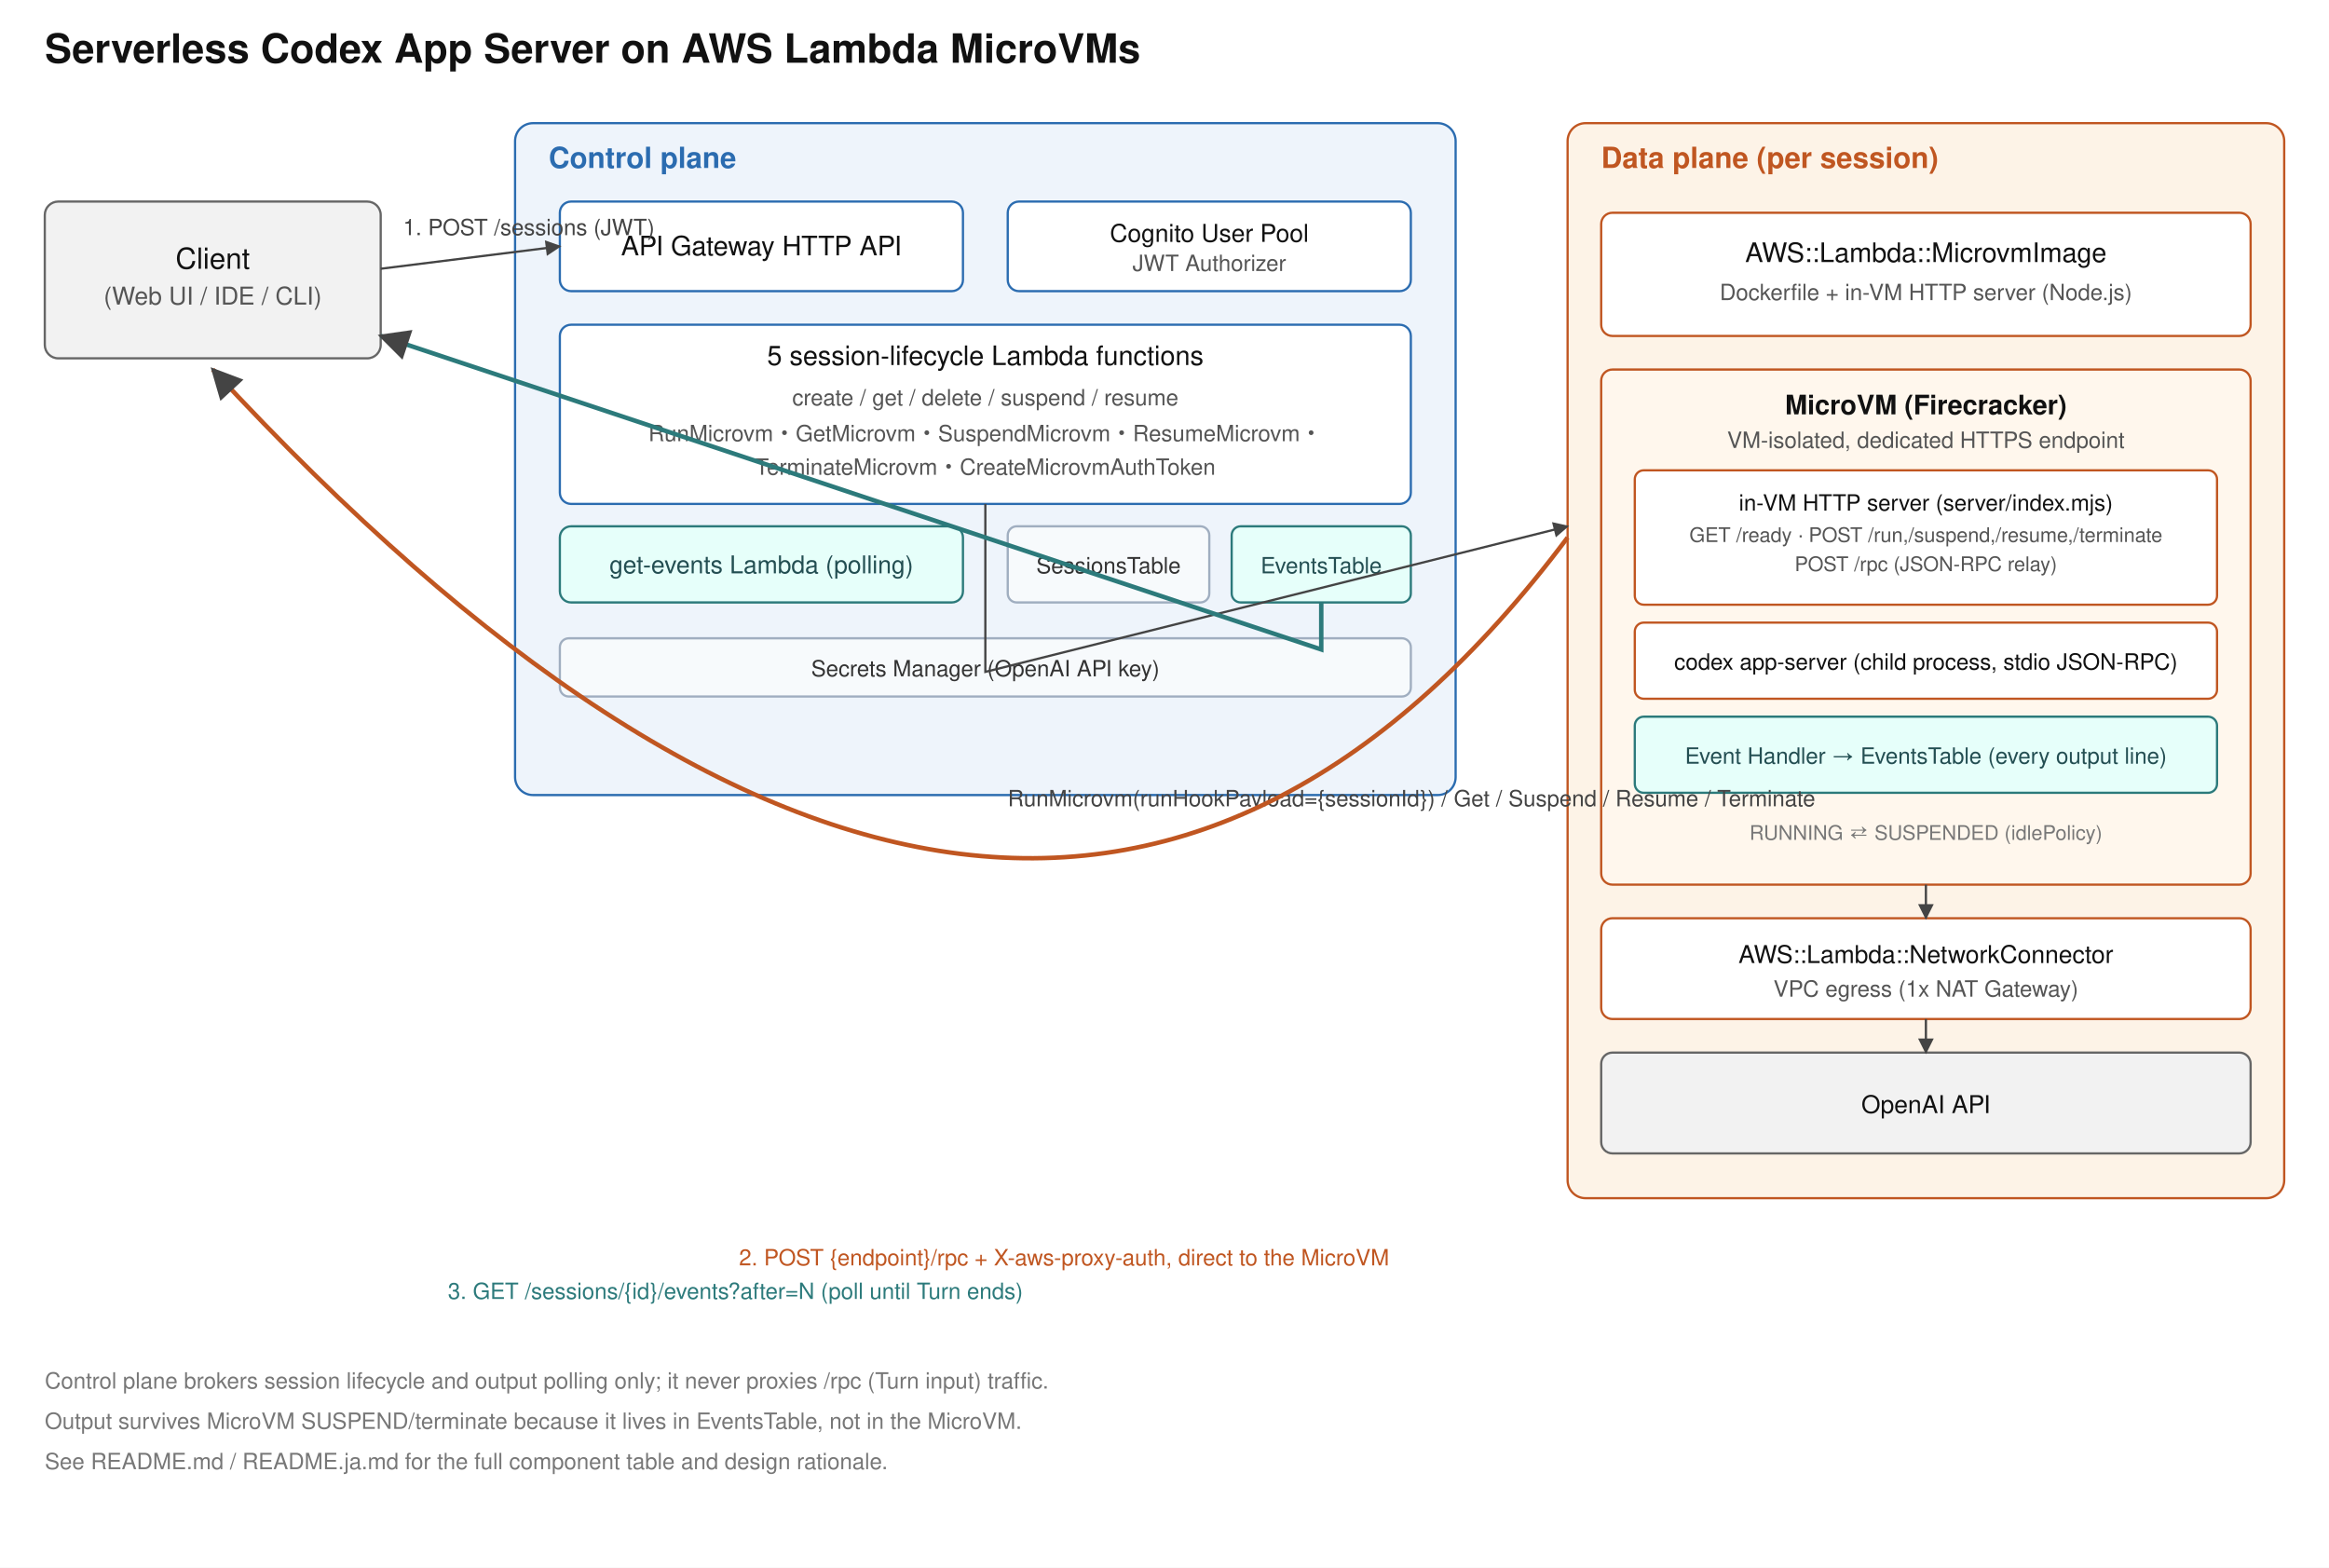
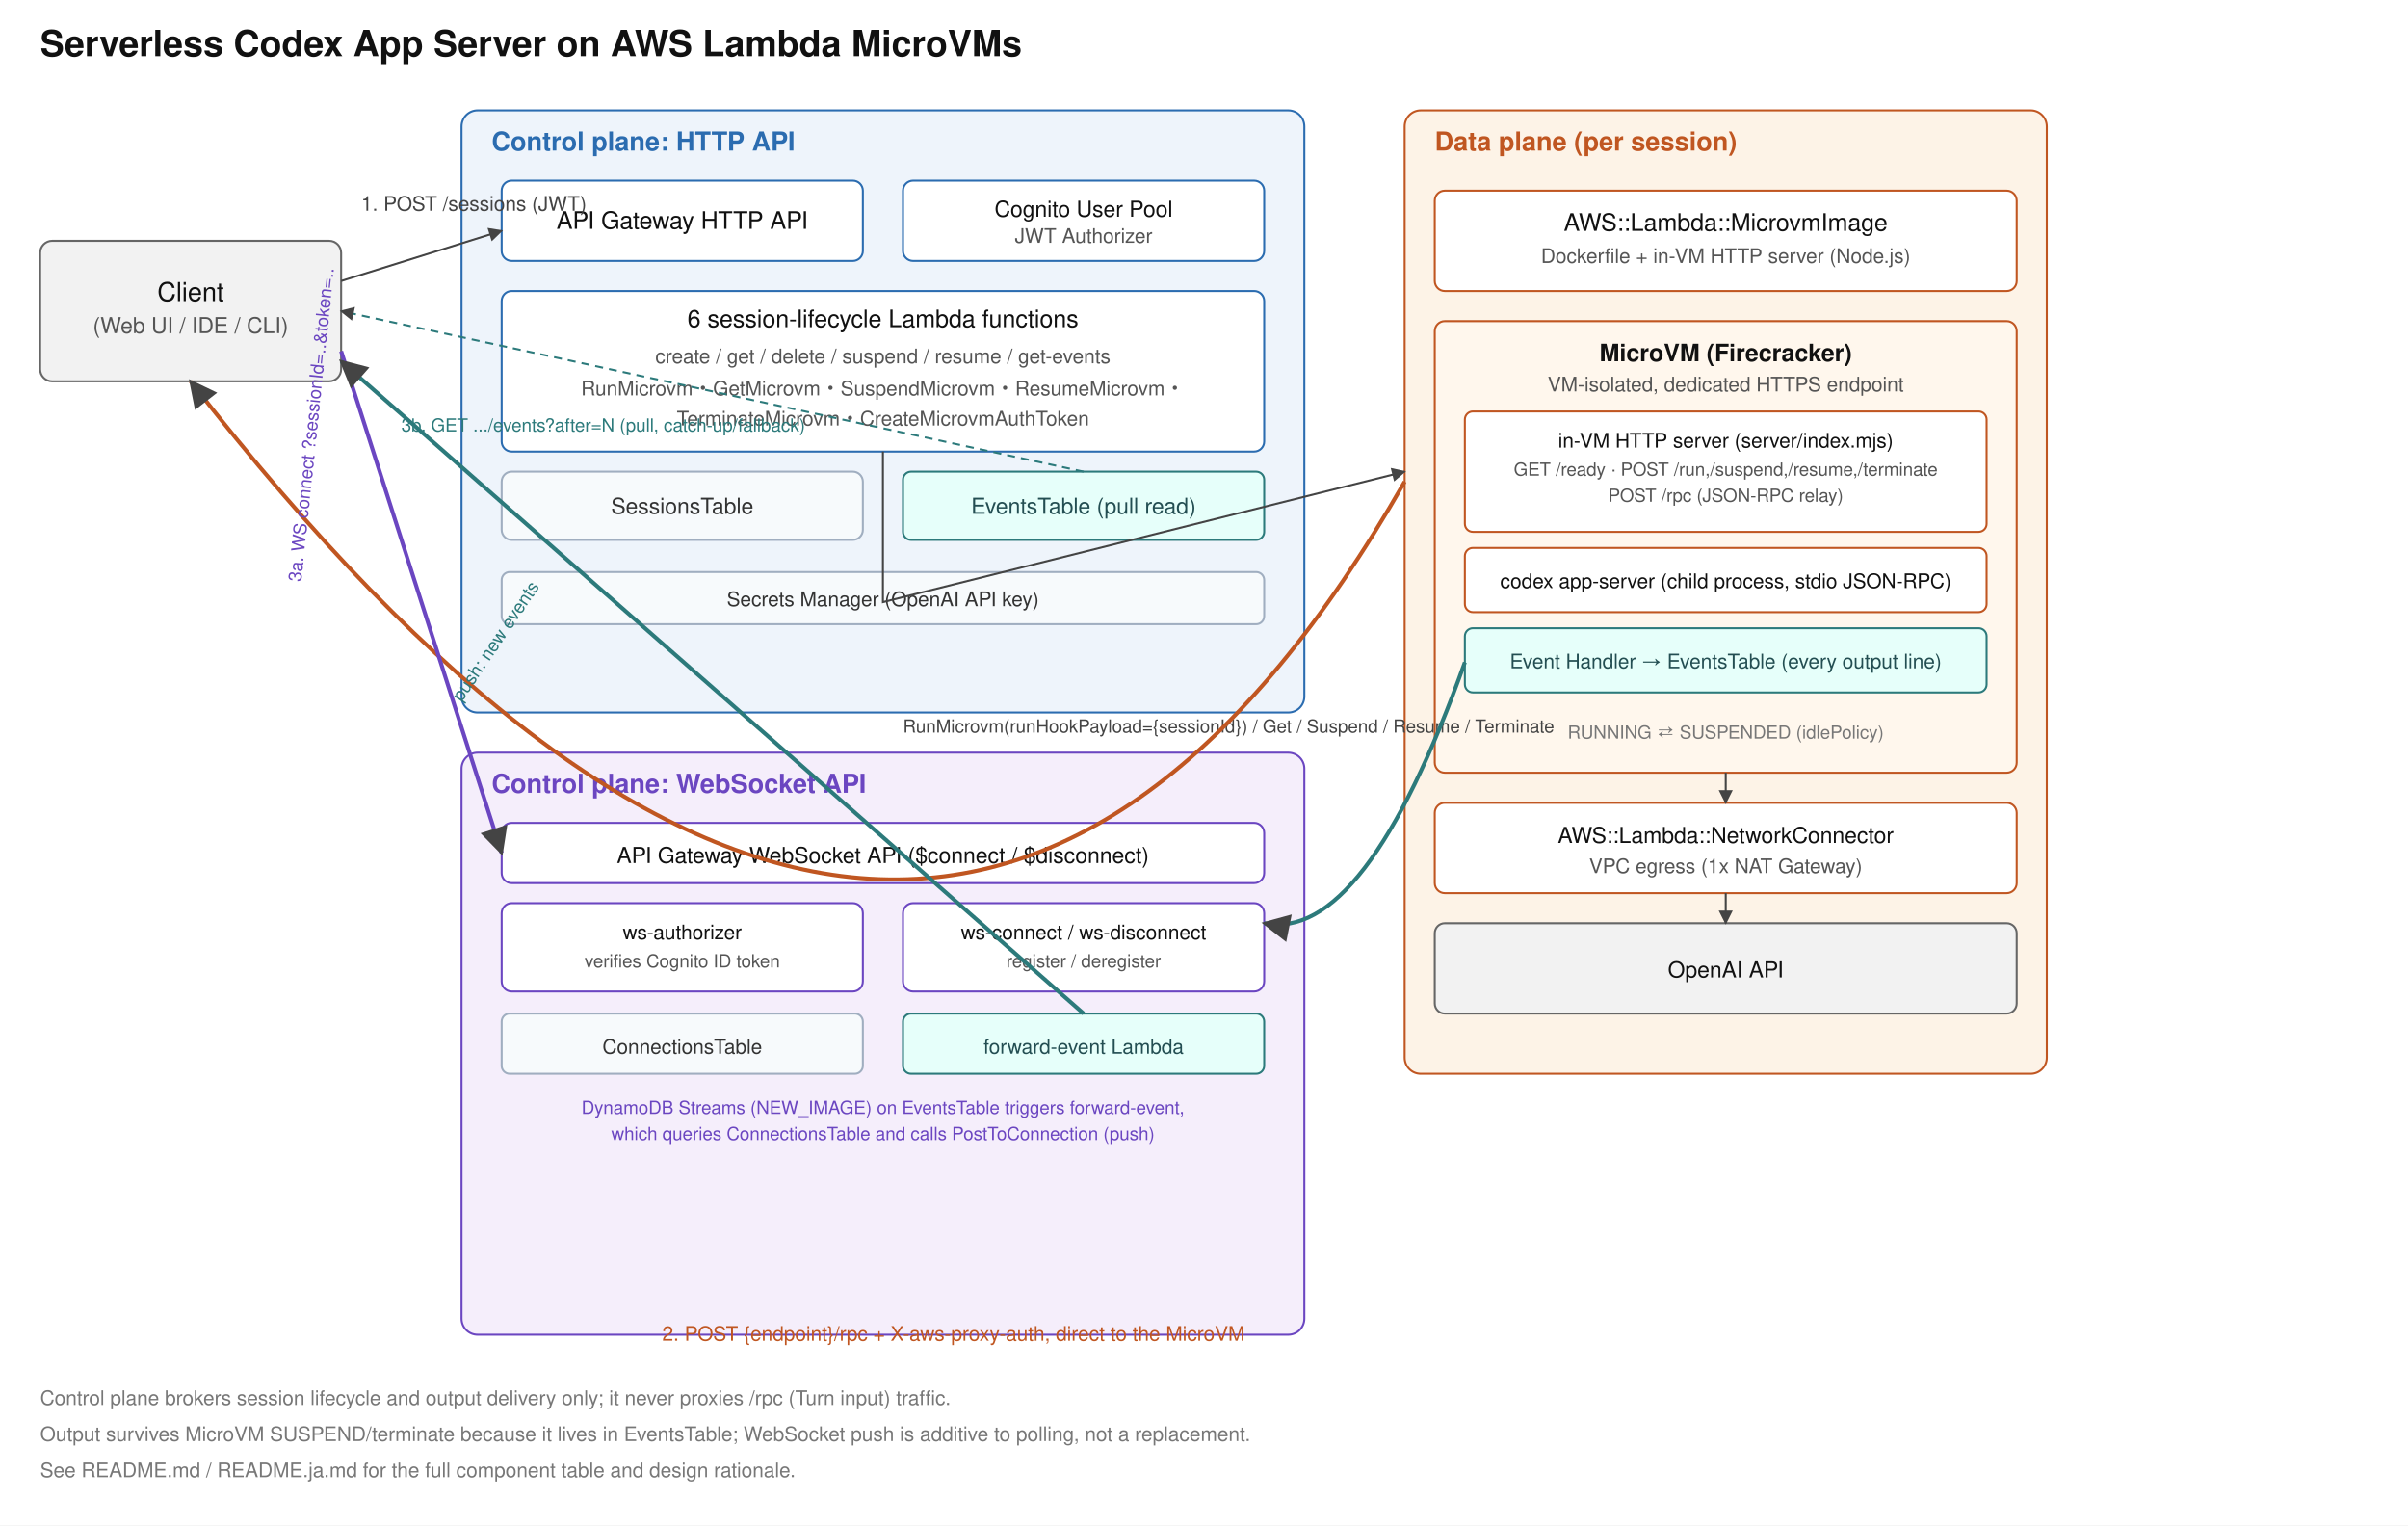
- <svg xmlns="http://www.w3.org/2000/svg" viewBox="0 0 1040 700" font-family="Helvetica,Arial,sans-serif">
+ <svg xmlns="http://www.w3.org/2000/svg" viewBox="0 0 1200 760" font-family="Helvetica,Arial,sans-serif">
  <defs>
    <marker id="arrow" viewBox="0 0 10 10" refX="9" refY="5" markerWidth="7" markerHeight="7" orient="auto-start-reverse">
      <path d="M0,0 L10,5 L0,10 z" fill="#444" />
    </marker>
  </defs>
-   <rect x="0" y="0" width="1040" height="700" fill="#ffffff" />
+   <rect x="0" y="0" width="1200" height="760" fill="#ffffff" />
  <text x="20" y="28" font-size="18" font-weight="bold" fill="#111">Serverless Codex App Server on AWS Lambda MicroVMs</text>
-   <rect x="20" y="90" width="150" height="70" rx="6" fill="#f2f2f2" stroke="#666" />
-   <text x="95" y="120" font-size="13" text-anchor="middle" fill="#111">Client</text>
-   <text x="95" y="136" font-size="11" text-anchor="middle" fill="#555">(Web UI / IDE / CLI)</text>
+   <rect x="20" y="120" width="150" height="70" rx="6" fill="#f2f2f2" stroke="#666" />
+   <text x="95" y="150" font-size="13" text-anchor="middle" fill="#111">Client</text>
+   <text x="95" y="166" font-size="11" text-anchor="middle" fill="#555">(Web UI / IDE / CLI)</text>
  <rect x="230" y="55" width="420" height="300" rx="8" fill="#eef4fb" stroke="#2b6cb0" />
-   <text x="245" y="75" font-size="13" font-weight="bold" fill="#2b6cb0">Control plane</text>
+   <text x="245" y="75" font-size="13" font-weight="bold" fill="#2b6cb0">Control plane: HTTP API</text>
  <rect x="250" y="90" width="180" height="40" rx="5" fill="#ffffff" stroke="#2b6cb0" />
  <text x="340" y="114" font-size="12" text-anchor="middle" fill="#111">API Gateway HTTP API</text>
  <rect x="450" y="90" width="180" height="40" rx="5" fill="#ffffff" stroke="#2b6cb0" />
  <text x="540" y="108" font-size="11" text-anchor="middle" fill="#111">Cognito User Pool</text>
  <text x="540" y="121" font-size="10" text-anchor="middle" fill="#555">JWT Authorizer</text>
  <rect x="250" y="145" width="380" height="80" rx="5" fill="#ffffff" stroke="#2b6cb0" />
-   <text x="440" y="163" font-size="12" text-anchor="middle" fill="#111">5 session-lifecycle Lambda functions</text>
-   <text x="440" y="181" font-size="10" text-anchor="middle" fill="#555">create / get / delete / suspend / resume</text>
+   <text x="440" y="163" font-size="12" text-anchor="middle" fill="#111">6 session-lifecycle Lambda functions</text>
+   <text x="440" y="181" font-size="10" text-anchor="middle" fill="#555">create / get / delete / suspend / resume / get-events</text>
  <text x="440" y="197" font-size="10" text-anchor="middle" fill="#555">RunMicrovm・GetMicrovm・SuspendMicrovm・ResumeMicrovm・</text>
  <text x="440" y="212" font-size="10" text-anchor="middle" fill="#555">TerminateMicrovm・CreateMicrovmAuthToken</text>
-   <rect x="250" y="235" width="180" height="34" rx="5" fill="#e6fffa" stroke="#2c7a7b" />
-   <text x="340" y="256" font-size="11" text-anchor="middle" fill="#234e52">get-events Lambda (polling)</text>
-   <rect x="450" y="235" width="90" height="34" rx="4" fill="#f7fafc" stroke="#a0aec0" />
-   <text x="495" y="256" font-size="10" text-anchor="middle" fill="#333">SessionsTable</text>
-   <rect x="550" y="235" width="80" height="34" rx="4" fill="#e6fffa" stroke="#2c7a7b" />
-   <text x="590" y="256" font-size="10" text-anchor="middle" fill="#234e52">EventsTable</text>
+   <rect x="250" y="235" width="180" height="34" rx="5" fill="#f7fafc" stroke="#a0aec0" />
+   <text x="340" y="256" font-size="11" text-anchor="middle" fill="#333">SessionsTable</text>
+   <rect x="450" y="235" width="180" height="34" rx="4" fill="#e6fffa" stroke="#2c7a7b" />
+   <text x="540" y="256" font-size="11" text-anchor="middle" fill="#234e52">EventsTable (pull read)</text>
  <rect x="250" y="285" width="380" height="26" rx="4" fill="#f7fafc" stroke="#a0aec0" />
  <text x="440" y="302" font-size="10" text-anchor="middle" fill="#333">Secrets Manager (OpenAI API key)</text>
+   <rect x="230" y="375" width="420" height="290" rx="8" fill="#f5eefb" stroke="#6b46c1" />
+   <text x="245" y="395" font-size="13" font-weight="bold" fill="#6b46c1">Control plane: WebSocket API</text>
+   <rect x="250" y="410" width="380" height="30" rx="5" fill="#ffffff" stroke="#6b46c1" />
+   <text x="440" y="430" font-size="11" text-anchor="middle" fill="#111">API Gateway WebSocket API ($connect / $disconnect)</text>
+   <rect x="250" y="450" width="180" height="44" rx="5" fill="#ffffff" stroke="#6b46c1" />
+   <text x="340" y="468" font-size="10" text-anchor="middle" fill="#111">ws-authorizer</text>
+   <text x="340" y="482" font-size="9" text-anchor="middle" fill="#555">verifies Cognito ID token</text>
+   <rect x="450" y="450" width="180" height="44" rx="5" fill="#ffffff" stroke="#6b46c1" />
+   <text x="540" y="468" font-size="10" text-anchor="middle" fill="#111">ws-connect / ws-disconnect</text>
+   <text x="540" y="482" font-size="9" text-anchor="middle" fill="#555">register / deregister</text>
+   <rect x="250" y="505" width="180" height="30" rx="4" fill="#f7fafc" stroke="#a0aec0" />
+   <text x="340" y="525" font-size="10" text-anchor="middle" fill="#333">ConnectionsTable</text>
+   <rect x="450" y="505" width="180" height="30" rx="4" fill="#e6fffa" stroke="#2c7a7b" />
+   <text x="540" y="525" font-size="10" text-anchor="middle" fill="#234e52">forward-event Lambda</text>
+   <text x="440" y="555" font-size="9" text-anchor="middle" fill="#6b46c1">DynamoDB Streams (NEW_IMAGE) on EventsTable triggers forward-event,</text>
+   <text x="440" y="568" font-size="9" text-anchor="middle" fill="#6b46c1">which queries ConnectionsTable and calls PostToConnection (push)</text>
  <rect x="700" y="55" width="320" height="480" rx="8" fill="#fdf3e7" stroke="#c05621" />
  <text x="715" y="75" font-size="13" font-weight="bold" fill="#c05621">Data plane (per session)</text>
-   <rect x="715" y="95" width="290" height="55" rx="5" fill="#ffffff" stroke="#c05621" />
-   <text x="860" y="117" font-size="12" text-anchor="middle" fill="#111">AWS::Lambda::MicrovmImage</text>
-   <text x="860" y="134" font-size="10" text-anchor="middle" fill="#555">Dockerfile + in-VM HTTP server (Node.js)</text>
-   <rect x="715" y="165" width="290" height="230" rx="5" fill="#fff7ed" stroke="#c05621" />
-   <text x="860" y="185" font-size="12" text-anchor="middle" fill="#111" font-weight="bold">MicroVM (Firecracker)</text>
-   <text x="860" y="200" font-size="10" text-anchor="middle" fill="#555">VM-isolated, dedicated HTTPS endpoint</text>
-   <rect x="730" y="210" width="260" height="60" rx="4" fill="#ffffff" stroke="#c05621" />
-   <text x="860" y="228" font-size="10" text-anchor="middle" fill="#111">in-VM HTTP server (server/index.mjs)</text>
-   <text x="860" y="242" font-size="9" text-anchor="middle" fill="#555">GET /ready · POST /run,/suspend,/resume,/terminate</text>
-   <text x="860" y="255" font-size="9" text-anchor="middle" fill="#555">POST /rpc (JSON-RPC relay)</text>
-   <rect x="730" y="278" width="260" height="34" rx="4" fill="#ffffff" stroke="#c05621" />
-   <text x="860" y="299" font-size="10" text-anchor="middle" fill="#111">codex app-server (child process, stdio JSON-RPC)</text>
-   <rect x="730" y="320" width="260" height="34" rx="4" fill="#e6fffa" stroke="#2c7a7b" />
-   <text x="860" y="341" font-size="10" text-anchor="middle" fill="#234e52">Event Handler → EventsTable (every output line)</text>
-   <text x="860" y="375" font-size="9" text-anchor="middle" fill="#777">RUNNING ⇄ SUSPENDED (idlePolicy)</text>
-   <rect x="715" y="410" width="290" height="45" rx="5" fill="#ffffff" stroke="#c05621" />
-   <text x="860" y="430" font-size="11" text-anchor="middle" fill="#111">AWS::Lambda::NetworkConnector</text>
-   <text x="860" y="445" font-size="10" text-anchor="middle" fill="#555">VPC egress (1x NAT Gateway)</text>
-   <rect x="715" y="470" width="290" height="45" rx="5" fill="#f2f2f2" stroke="#666" />
-   <text x="860" y="497" font-size="11" text-anchor="middle" fill="#111">OpenAI API</text>
-   <path d="M170,120 L250,110" stroke="#444" fill="none" marker-end="url(#arrow)" />
+   <rect x="715" y="95" width="290" height="50" rx="5" fill="#ffffff" stroke="#c05621" />
+   <text x="860" y="115" font-size="12" text-anchor="middle" fill="#111">AWS::Lambda::MicrovmImage</text>
+   <text x="860" y="131" font-size="10" text-anchor="middle" fill="#555">Dockerfile + in-VM HTTP server (Node.js)</text>
+   <rect x="715" y="160" width="290" height="225" rx="5" fill="#fff7ed" stroke="#c05621" />
+   <text x="860" y="180" font-size="12" text-anchor="middle" fill="#111" font-weight="bold">MicroVM (Firecracker)</text>
+   <text x="860" y="195" font-size="10" text-anchor="middle" fill="#555">VM-isolated, dedicated HTTPS endpoint</text>
+   <rect x="730" y="205" width="260" height="60" rx="4" fill="#ffffff" stroke="#c05621" />
+   <text x="860" y="223" font-size="10" text-anchor="middle" fill="#111">in-VM HTTP server (server/index.mjs)</text>
+   <text x="860" y="237" font-size="9" text-anchor="middle" fill="#555">GET /ready · POST /run,/suspend,/resume,/terminate</text>
+   <text x="860" y="250" font-size="9" text-anchor="middle" fill="#555">POST /rpc (JSON-RPC relay)</text>
+   <rect x="730" y="273" width="260" height="32" rx="4" fill="#ffffff" stroke="#c05621" />
+   <text x="860" y="293" font-size="10" text-anchor="middle" fill="#111">codex app-server (child process, stdio JSON-RPC)</text>
+   <rect x="730" y="313" width="260" height="32" rx="4" fill="#e6fffa" stroke="#2c7a7b" />
+   <text x="860" y="333" font-size="10" text-anchor="middle" fill="#234e52">Event Handler → EventsTable (every output line)</text>
+   <text x="860" y="368" font-size="9" text-anchor="middle" fill="#777">RUNNING ⇄ SUSPENDED (idlePolicy)</text>
+   <rect x="715" y="400" width="290" height="45" rx="5" fill="#ffffff" stroke="#c05621" />
+   <text x="860" y="420" font-size="11" text-anchor="middle" fill="#111">AWS::Lambda::NetworkConnector</text>
+   <text x="860" y="435" font-size="10" text-anchor="middle" fill="#555">VPC egress (1x NAT Gateway)</text>
+   <rect x="715" y="460" width="290" height="45" rx="5" fill="#f2f2f2" stroke="#666" />
+   <text x="860" y="487" font-size="11" text-anchor="middle" fill="#111">OpenAI API</text>
+   <path d="M170,140 L250,115" stroke="#444" fill="none" marker-end="url(#arrow)" />
  <text x="180" y="105" font-size="10" fill="#444">1. POST /sessions (JWT)</text>
  <path d="M440,225 L440,300 L700,235" stroke="#444" fill="none" marker-end="url(#arrow)" />
-   <text x="450" y="360" font-size="10" fill="#444">RunMicrovm(runHookPayload={sessionId}) / Get / Suspend / Resume / Terminate</text>
-   <path d="M860,395 L860,410" stroke="#444" fill="none" marker-end="url(#arrow)" />
-   <path d="M860,455 L860,470" stroke="#444" fill="none" marker-end="url(#arrow)" />
-   <path d="M700,240 Q460,560 95,165" stroke="#c05621" fill="none" stroke-width="2" marker-end="url(#arrow)" />
-   <text x="330" y="565" font-size="10" fill="#c05621">2. POST {endpoint}/rpc + X-aws-proxy-auth, direct to the MicroVM</text>
-   <path d="M590,269 L590,290 L170,150" stroke="#2c7a7b" fill="none" stroke-width="2" marker-end="url(#arrow)" />
-   <text x="200" y="580" font-size="10" fill="#2c7a7b">3. GET /sessions/{id}/events?after=N (poll until Turn ends)</text>
-   <text x="20" y="620" font-size="10" fill="#777">Control plane brokers session lifecycle and output polling only; it never proxies /rpc (Turn input) traffic.</text>
-   <text x="20" y="638" font-size="10" fill="#777">Output survives MicroVM SUSPEND/terminate because it lives in EventsTable, not in the MicroVM.</text>
-   <text x="20" y="656" font-size="10" fill="#777">See README.md / README.ja.md for the full component table and design rationale.</text>
+   <text x="450" y="365" font-size="9" fill="#444">RunMicrovm(runHookPayload={sessionId}) / Get / Suspend / Resume / Terminate</text>
+   <path d="M860,385 L860,400" stroke="#444" fill="none" marker-end="url(#arrow)" />
+   <path d="M860,445 L860,460" stroke="#444" fill="none" marker-end="url(#arrow)" />
+   <path d="M700,240 Q460,660 95,190" stroke="#c05621" fill="none" stroke-width="2" marker-end="url(#arrow)" />
+   <text x="330" y="668" font-size="10" fill="#c05621">2. POST {endpoint}/rpc + X-aws-proxy-auth, direct to the MicroVM</text>
+   <path d="M170,175 L250,425" stroke="#6b46c1" fill="none" stroke-width="2" marker-end="url(#arrow)" />
+   <text x="150" y="290" font-size="9" fill="#6b46c1" transform="rotate(-84 150 290)">3a. WS connect ?sessionId=..&amp;token=..</text>
+   <path d="M730,330 Q680,470 630,460" stroke="#2c7a7b" fill="none" stroke-width="2" marker-end="url(#arrow)" />
+   <path d="M540,505 L170,180" stroke="#2c7a7b" fill="none" stroke-width="2" marker-end="url(#arrow)" />
+   <text x="230" y="350" font-size="9" fill="#2c7a7b" transform="rotate(-56 230 350)">push: new events</text>
+   <path d="M540,235 L170,155" stroke="#2c7a7b" fill="none" stroke-dasharray="4 3" marker-end="url(#arrow)" />
+   <text x="200" y="215" font-size="9" fill="#2c7a7b">3b. GET .../events?after=N (pull, catch-up/fallback)</text>
+   <text x="20" y="700" font-size="10" fill="#777">Control plane brokers session lifecycle and output delivery only; it never proxies /rpc (Turn input) traffic.</text>
+   <text x="20" y="718" font-size="10" fill="#777">Output survives MicroVM SUSPEND/terminate because it lives in EventsTable; WebSocket push is additive to polling, not a replacement.</text>
+   <text x="20" y="736" font-size="10" fill="#777">See README.md / README.ja.md for the full component table and design rationale.</text>
</svg>
